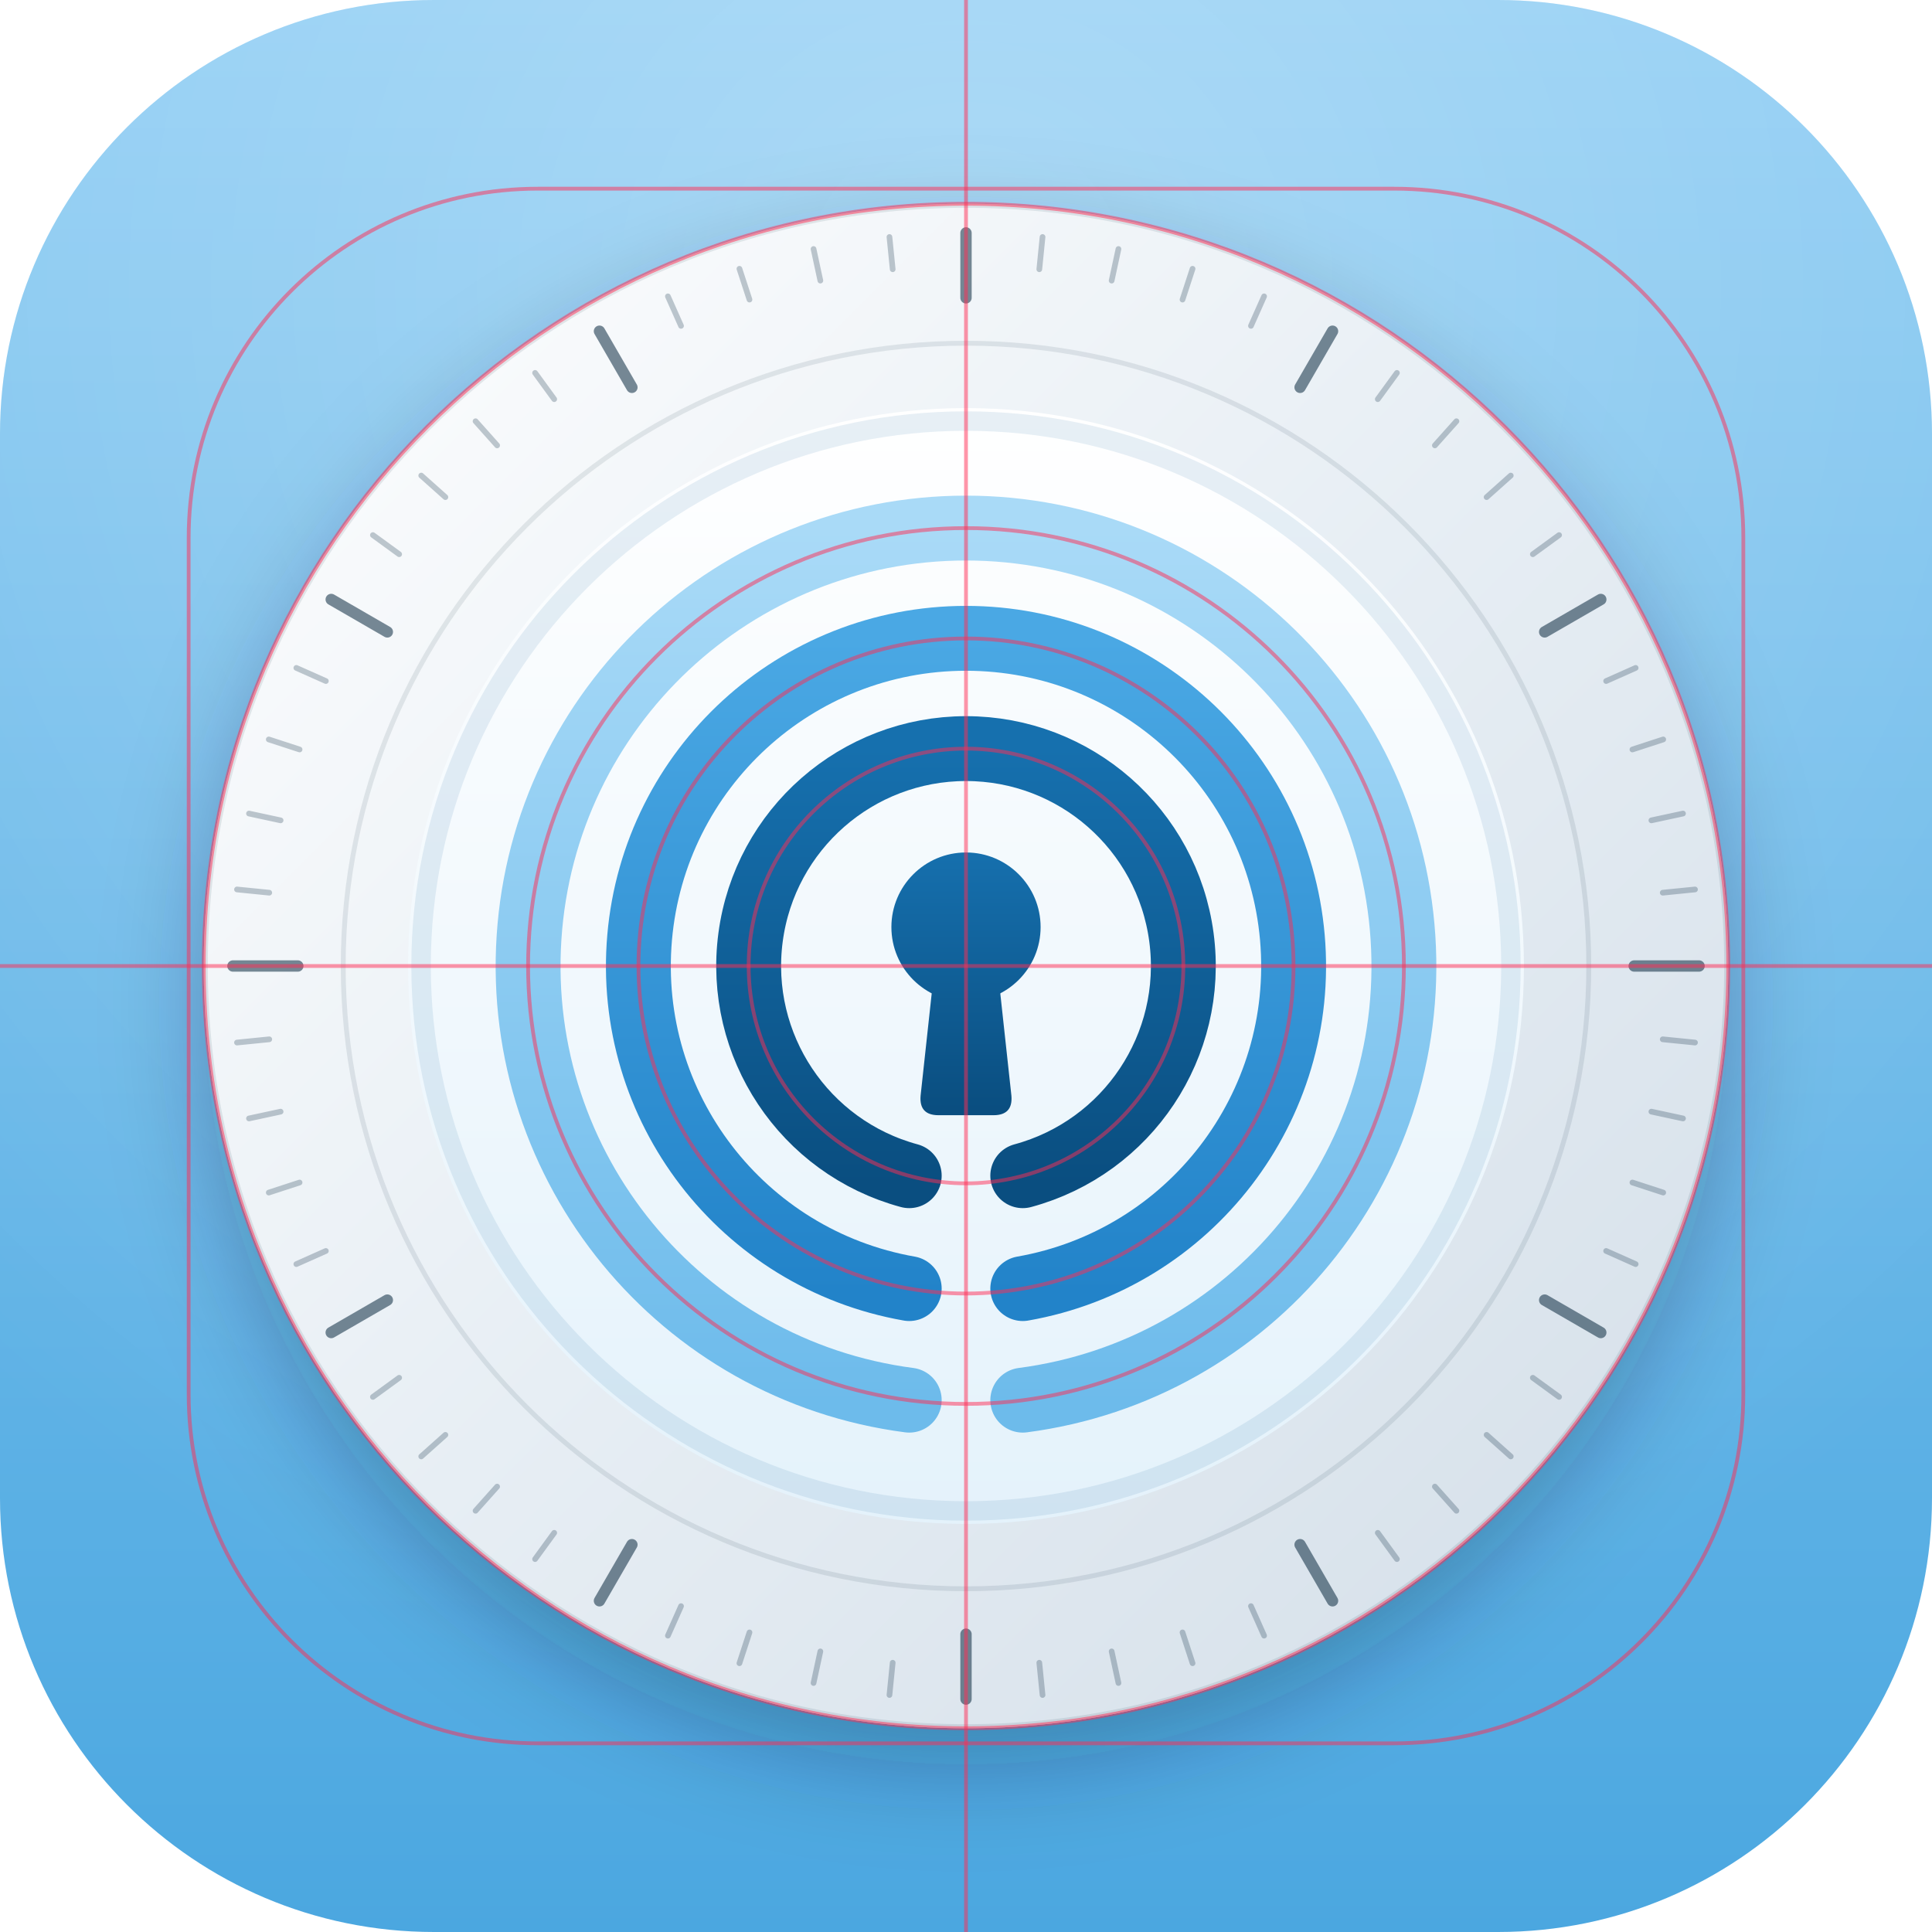
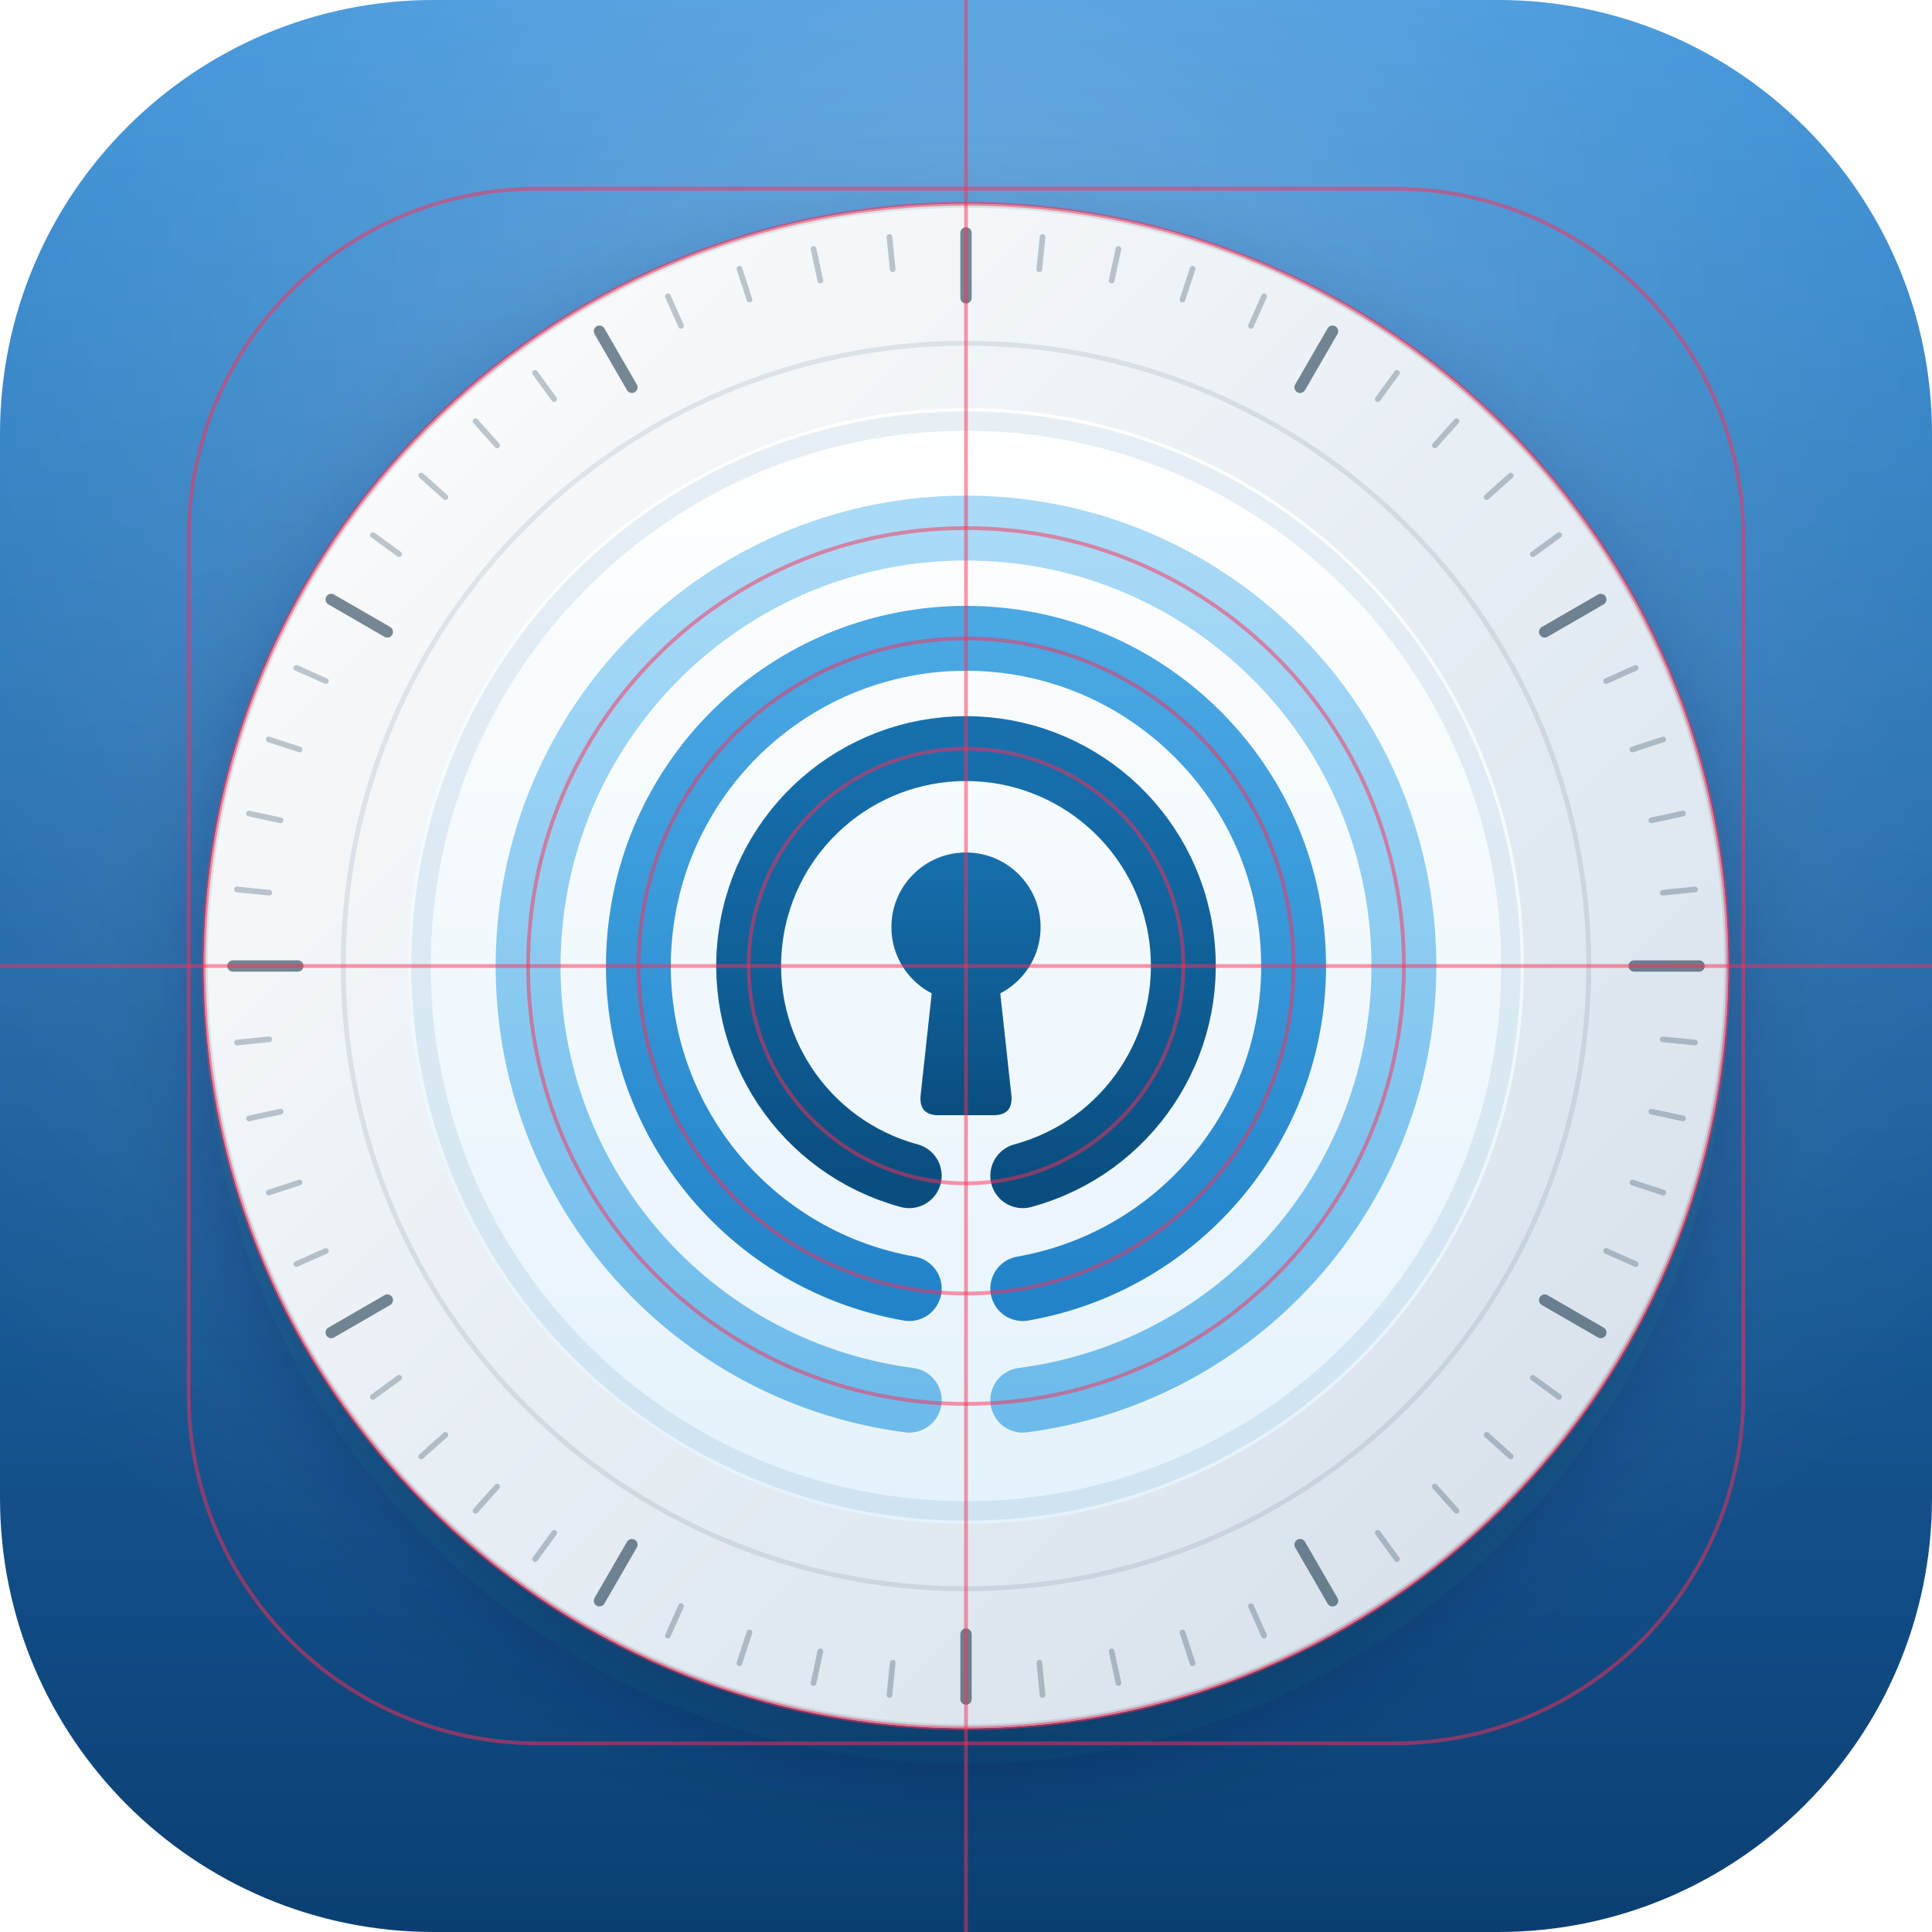
<svg xmlns="http://www.w3.org/2000/svg" viewBox="0 0 1024 1024" width="1024" height="1024">
  <defs>
    <clipPath id="sq">
      <rect width="1024" height="1024" rx="230" />
    </clipPath>
  </defs>
  <g clip-path="url(#sq)">
    <defs>
      <linearGradient id="L0bg" gradientUnits="userSpaceOnUse" x1="0" y1="0" x2="0" y2="1024">
-         <stop offset="0" stop-color="#8FCDF3" />
-         <stop offset="1" stop-color="#4BA7E0" />
+         <stop offset="0" stop-color="#2E8BD8" />
+         <stop offset="1" stop-color="#0B3F73" />
      </linearGradient>
      <radialGradient id="L0hi" cx=".5" cy=".15" r=".75">
        <stop offset="0" stop-color="#FFFFFF" stop-opacity=".28" />
        <stop offset="1" stop-color="#FFFFFF" stop-opacity="0" />
      </radialGradient>
    </defs>
    <rect width="1024" height="1024" fill="url(#L0bg)" />
    <rect width="1024" height="1024" fill="url(#L0hi)" />
    <defs>
      <filter id="sh" x="-30%" y="-30%" width="160%" height="160%">
        <feDropShadow dx="0" dy="20" stdDeviation="26" flood-color="#0B2A40" flood-opacity=".28" />
      </filter>
    </defs>
    <circle cx="512" cy="512" r="404" fill="#E7EEF4" filter="url(#sh)" />
    <defs>
      <linearGradient id="L1b" x1="0" y1="0" x2="1" y2="1">
        <stop offset="0" stop-color="#FFFFFF" />
        <stop offset=".5" stop-color="#E7EEF4" />
        <stop offset="1" stop-color="#D3DEE8" />
      </linearGradient>
    </defs>
    <g transform="translate(512 512) scale(0.8596) translate(-512 -512)">
      <circle cx="512" cy="512" r="470" fill="url(#L1b)" />
      <circle cx="512" cy="512" r="469" fill="none" stroke="#0B2A40" stroke-opacity=".10" stroke-width="3" />
      <circle cx="512" cy="512" r="384" fill="none" stroke="#0B2A40" stroke-opacity=".10" stroke-width="3" />
      <line x1="512.0" y1="60.0" x2="512.0" y2="100.0" stroke="#0B2A40" stroke-opacity="0.55" stroke-width="7" stroke-linecap="round" />
      <line x1="559.2" y1="62.5" x2="557.2" y2="82.4" stroke="#0B2A40" stroke-opacity="0.25" stroke-width="3.5" stroke-linecap="round" />
      <line x1="606.0" y1="69.9" x2="601.8" y2="89.4" stroke="#0B2A40" stroke-opacity="0.25" stroke-width="3.5" stroke-linecap="round" />
      <line x1="651.7" y1="82.1" x2="645.5" y2="101.1" stroke="#0B2A40" stroke-opacity="0.25" stroke-width="3.5" stroke-linecap="round" />
      <line x1="695.8" y1="99.1" x2="687.7" y2="117.3" stroke="#0B2A40" stroke-opacity="0.25" stroke-width="3.5" stroke-linecap="round" />
      <line x1="738.0" y1="120.6" x2="718.0" y2="155.2" stroke="#0B2A40" stroke-opacity="0.55" stroke-width="7" stroke-linecap="round" />
      <line x1="777.7" y1="146.3" x2="765.9" y2="162.5" stroke="#0B2A40" stroke-opacity="0.25" stroke-width="3.5" stroke-linecap="round" />
      <line x1="814.4" y1="176.1" x2="801.1" y2="191.0" stroke="#0B2A40" stroke-opacity="0.25" stroke-width="3.5" stroke-linecap="round" />
      <line x1="847.9" y1="209.6" x2="833.0" y2="222.9" stroke="#0B2A40" stroke-opacity="0.25" stroke-width="3.5" stroke-linecap="round" />
      <line x1="877.7" y1="246.3" x2="861.5" y2="258.1" stroke="#0B2A40" stroke-opacity="0.25" stroke-width="3.5" stroke-linecap="round" />
      <line x1="903.4" y1="286.0" x2="868.8" y2="306.0" stroke="#0B2A40" stroke-opacity="0.55" stroke-width="7" stroke-linecap="round" />
      <line x1="924.9" y1="328.2" x2="906.7" y2="336.3" stroke="#0B2A40" stroke-opacity="0.25" stroke-width="3.5" stroke-linecap="round" />
      <line x1="941.9" y1="372.3" x2="922.9" y2="378.5" stroke="#0B2A40" stroke-opacity="0.25" stroke-width="3.5" stroke-linecap="round" />
      <line x1="954.1" y1="418.0" x2="934.6" y2="422.2" stroke="#0B2A40" stroke-opacity="0.25" stroke-width="3.5" stroke-linecap="round" />
      <line x1="961.5" y1="464.8" x2="941.6" y2="466.8" stroke="#0B2A40" stroke-opacity="0.25" stroke-width="3.5" stroke-linecap="round" />
      <line x1="964.0" y1="512.0" x2="924.0" y2="512.0" stroke="#0B2A40" stroke-opacity="0.55" stroke-width="7" stroke-linecap="round" />
      <line x1="961.5" y1="559.2" x2="941.6" y2="557.2" stroke="#0B2A40" stroke-opacity="0.25" stroke-width="3.5" stroke-linecap="round" />
      <line x1="954.1" y1="606.0" x2="934.6" y2="601.8" stroke="#0B2A40" stroke-opacity="0.25" stroke-width="3.5" stroke-linecap="round" />
      <line x1="941.9" y1="651.7" x2="922.9" y2="645.5" stroke="#0B2A40" stroke-opacity="0.25" stroke-width="3.5" stroke-linecap="round" />
      <line x1="924.9" y1="695.8" x2="906.7" y2="687.7" stroke="#0B2A40" stroke-opacity="0.25" stroke-width="3.5" stroke-linecap="round" />
      <line x1="903.4" y1="738.0" x2="868.8" y2="718.0" stroke="#0B2A40" stroke-opacity="0.55" stroke-width="7" stroke-linecap="round" />
      <line x1="877.7" y1="777.7" x2="861.5" y2="765.9" stroke="#0B2A40" stroke-opacity="0.25" stroke-width="3.5" stroke-linecap="round" />
      <line x1="847.9" y1="814.4" x2="833.0" y2="801.1" stroke="#0B2A40" stroke-opacity="0.25" stroke-width="3.5" stroke-linecap="round" />
      <line x1="814.4" y1="847.9" x2="801.1" y2="833.0" stroke="#0B2A40" stroke-opacity="0.25" stroke-width="3.5" stroke-linecap="round" />
      <line x1="777.7" y1="877.7" x2="765.9" y2="861.5" stroke="#0B2A40" stroke-opacity="0.25" stroke-width="3.5" stroke-linecap="round" />
      <line x1="738.0" y1="903.4" x2="718.0" y2="868.8" stroke="#0B2A40" stroke-opacity="0.55" stroke-width="7" stroke-linecap="round" />
      <line x1="695.8" y1="924.9" x2="687.7" y2="906.7" stroke="#0B2A40" stroke-opacity="0.25" stroke-width="3.5" stroke-linecap="round" />
      <line x1="651.7" y1="941.9" x2="645.5" y2="922.9" stroke="#0B2A40" stroke-opacity="0.25" stroke-width="3.5" stroke-linecap="round" />
      <line x1="606.0" y1="954.1" x2="601.8" y2="934.6" stroke="#0B2A40" stroke-opacity="0.25" stroke-width="3.5" stroke-linecap="round" />
      <line x1="559.2" y1="961.5" x2="557.2" y2="941.6" stroke="#0B2A40" stroke-opacity="0.25" stroke-width="3.5" stroke-linecap="round" />
      <line x1="512.0" y1="964.0" x2="512.0" y2="924.0" stroke="#0B2A40" stroke-opacity="0.55" stroke-width="7" stroke-linecap="round" />
      <line x1="464.8" y1="961.5" x2="466.8" y2="941.6" stroke="#0B2A40" stroke-opacity="0.25" stroke-width="3.5" stroke-linecap="round" />
      <line x1="418.0" y1="954.1" x2="422.2" y2="934.6" stroke="#0B2A40" stroke-opacity="0.25" stroke-width="3.5" stroke-linecap="round" />
      <line x1="372.3" y1="941.9" x2="378.5" y2="922.9" stroke="#0B2A40" stroke-opacity="0.25" stroke-width="3.5" stroke-linecap="round" />
      <line x1="328.2" y1="924.9" x2="336.3" y2="906.7" stroke="#0B2A40" stroke-opacity="0.25" stroke-width="3.5" stroke-linecap="round" />
      <line x1="286.0" y1="903.4" x2="306.0" y2="868.8" stroke="#0B2A40" stroke-opacity="0.55" stroke-width="7" stroke-linecap="round" />
      <line x1="246.3" y1="877.7" x2="258.1" y2="861.5" stroke="#0B2A40" stroke-opacity="0.25" stroke-width="3.5" stroke-linecap="round" />
      <line x1="209.6" y1="847.9" x2="222.9" y2="833.0" stroke="#0B2A40" stroke-opacity="0.25" stroke-width="3.5" stroke-linecap="round" />
      <line x1="176.1" y1="814.4" x2="191.0" y2="801.1" stroke="#0B2A40" stroke-opacity="0.25" stroke-width="3.5" stroke-linecap="round" />
      <line x1="146.3" y1="777.7" x2="162.5" y2="765.9" stroke="#0B2A40" stroke-opacity="0.25" stroke-width="3.5" stroke-linecap="round" />
      <line x1="120.6" y1="738.0" x2="155.2" y2="718.0" stroke="#0B2A40" stroke-opacity="0.55" stroke-width="7" stroke-linecap="round" />
      <line x1="99.1" y1="695.8" x2="117.3" y2="687.7" stroke="#0B2A40" stroke-opacity="0.25" stroke-width="3.5" stroke-linecap="round" />
      <line x1="82.1" y1="651.7" x2="101.1" y2="645.5" stroke="#0B2A40" stroke-opacity="0.25" stroke-width="3.5" stroke-linecap="round" />
      <line x1="69.9" y1="606.0" x2="89.4" y2="601.8" stroke="#0B2A40" stroke-opacity="0.25" stroke-width="3.5" stroke-linecap="round" />
      <line x1="62.5" y1="559.2" x2="82.4" y2="557.2" stroke="#0B2A40" stroke-opacity="0.25" stroke-width="3.5" stroke-linecap="round" />
      <line x1="60.0" y1="512.0" x2="100.0" y2="512.0" stroke="#0B2A40" stroke-opacity="0.55" stroke-width="7" stroke-linecap="round" />
      <line x1="62.5" y1="464.8" x2="82.4" y2="466.8" stroke="#0B2A40" stroke-opacity="0.25" stroke-width="3.5" stroke-linecap="round" />
      <line x1="69.9" y1="418.0" x2="89.4" y2="422.2" stroke="#0B2A40" stroke-opacity="0.25" stroke-width="3.5" stroke-linecap="round" />
      <line x1="82.1" y1="372.3" x2="101.1" y2="378.5" stroke="#0B2A40" stroke-opacity="0.25" stroke-width="3.5" stroke-linecap="round" />
      <line x1="99.1" y1="328.2" x2="117.3" y2="336.3" stroke="#0B2A40" stroke-opacity="0.25" stroke-width="3.5" stroke-linecap="round" />
      <line x1="120.6" y1="286.0" x2="155.2" y2="306.0" stroke="#0B2A40" stroke-opacity="0.55" stroke-width="7" stroke-linecap="round" />
      <line x1="146.3" y1="246.3" x2="162.5" y2="258.1" stroke="#0B2A40" stroke-opacity="0.25" stroke-width="3.5" stroke-linecap="round" />
      <line x1="176.1" y1="209.6" x2="191.0" y2="222.9" stroke="#0B2A40" stroke-opacity="0.25" stroke-width="3.5" stroke-linecap="round" />
      <line x1="209.6" y1="176.1" x2="222.9" y2="191.0" stroke="#0B2A40" stroke-opacity="0.25" stroke-width="3.5" stroke-linecap="round" />
      <line x1="246.3" y1="146.3" x2="258.1" y2="162.5" stroke="#0B2A40" stroke-opacity="0.25" stroke-width="3.5" stroke-linecap="round" />
      <line x1="286.0" y1="120.6" x2="306.0" y2="155.2" stroke="#0B2A40" stroke-opacity="0.55" stroke-width="7" stroke-linecap="round" />
      <line x1="328.2" y1="99.1" x2="336.3" y2="117.3" stroke="#0B2A40" stroke-opacity="0.25" stroke-width="3.5" stroke-linecap="round" />
      <line x1="372.3" y1="82.1" x2="378.5" y2="101.1" stroke="#0B2A40" stroke-opacity="0.25" stroke-width="3.5" stroke-linecap="round" />
      <line x1="418.0" y1="69.9" x2="422.2" y2="89.4" stroke="#0B2A40" stroke-opacity="0.25" stroke-width="3.5" stroke-linecap="round" />
      <line x1="464.8" y1="62.5" x2="466.8" y2="82.4" stroke="#0B2A40" stroke-opacity="0.25" stroke-width="3.5" stroke-linecap="round" />
    </g>
    <defs>
      <linearGradient id="L2d" gradientUnits="userSpaceOnUse" x1="0" y1="168" x2="0" y2="856">
        <stop offset="0" stop-color="#FFFFFF" />
        <stop offset="1" stop-color="#E4F2FB" />
      </linearGradient>
    </defs>
    <g transform="translate(512 512) scale(0.8596) translate(-512 -512)">
      <circle cx="512" cy="512" r="344" fill="url(#L2d)" />
      <circle cx="512" cy="512" r="336" fill="none" stroke="#0B5E96" stroke-opacity=".10" stroke-width="12" />
    </g>
    <defs>
      <linearGradient id="L3r" gradientUnits="userSpaceOnUse" x1="0" y1="242" x2="0" y2="782">
        <stop offset="0" stop-color="#A9DAF7" />
        <stop offset="1" stop-color="#6DBBEB" />
      </linearGradient>
    </defs>
    <g transform="translate(512 512) scale(0.8596) translate(-512 -512)">
      <path d="M477.0 779.7 A270 270 0 1 1 547.0 779.7" fill="none" stroke-width="40" stroke-linecap="round" stroke="url(#L3r)" />
    </g>
    <defs>
      <linearGradient id="L4r" gradientUnits="userSpaceOnUse" x1="0" y1="310" x2="0" y2="714">
        <stop offset="0" stop-color="#4AA8E4" />
        <stop offset="1" stop-color="#2283C9" />
      </linearGradient>
    </defs>
    <g transform="translate(512 512) scale(0.8596) translate(-512 -512)">
      <path d="M477.0 710.9 A202 202 0 1 1 547.0 710.9" fill="none" stroke-width="40" stroke-linecap="round" stroke="url(#L4r)" />
    </g>
    <defs>
      <linearGradient id="L5r" gradientUnits="userSpaceOnUse" x1="0" y1="378" x2="0" y2="646">
        <stop offset="0" stop-color="#1670AE" />
        <stop offset="1" stop-color="#0A4E80" />
      </linearGradient>
    </defs>
    <g transform="translate(512 512) scale(0.8596) translate(-512 -512)">
      <path d="M477.0 641.3 A134 134 0 1 1 547.0 641.3" fill="none" stroke-width="40" stroke-linecap="round" stroke="url(#L5r)" />
    </g>
    <defs>
      <linearGradient id="L6h" gradientUnits="userSpaceOnUse" x1="0" y1="440" x2="0" y2="600">
        <stop offset="0" stop-color="#1670AE" />
        <stop offset="1" stop-color="#0A4E80" />
      </linearGradient>
    </defs>
    <g transform="translate(512 512) scale(0.8596) translate(-512 -512)">
      <circle cx="512" cy="488" r="46" fill="url(#L6h)" />
      <path d="M494 500 L530 500 L540 592 Q541 604 529 604 L495 604 Q483 604 484 592 Z" fill="url(#L6h)" />
    </g>
  </g>
  <g fill="none" stroke="#FF2D55" stroke-opacity=".5" stroke-width="2">
    <rect x="100" y="100" width="824" height="824" rx="185" />
    <circle cx="512" cy="512" r="404" />
    <circle cx="512" cy="512" r="232.1" />
    <circle cx="512" cy="512" r="173.6" />
    <circle cx="512" cy="512" r="115.2" />
    <line x1="512" y1="0" x2="512" y2="1024" />
    <line x1="0" y1="512" x2="1024" y2="512" />
  </g>
</svg>
